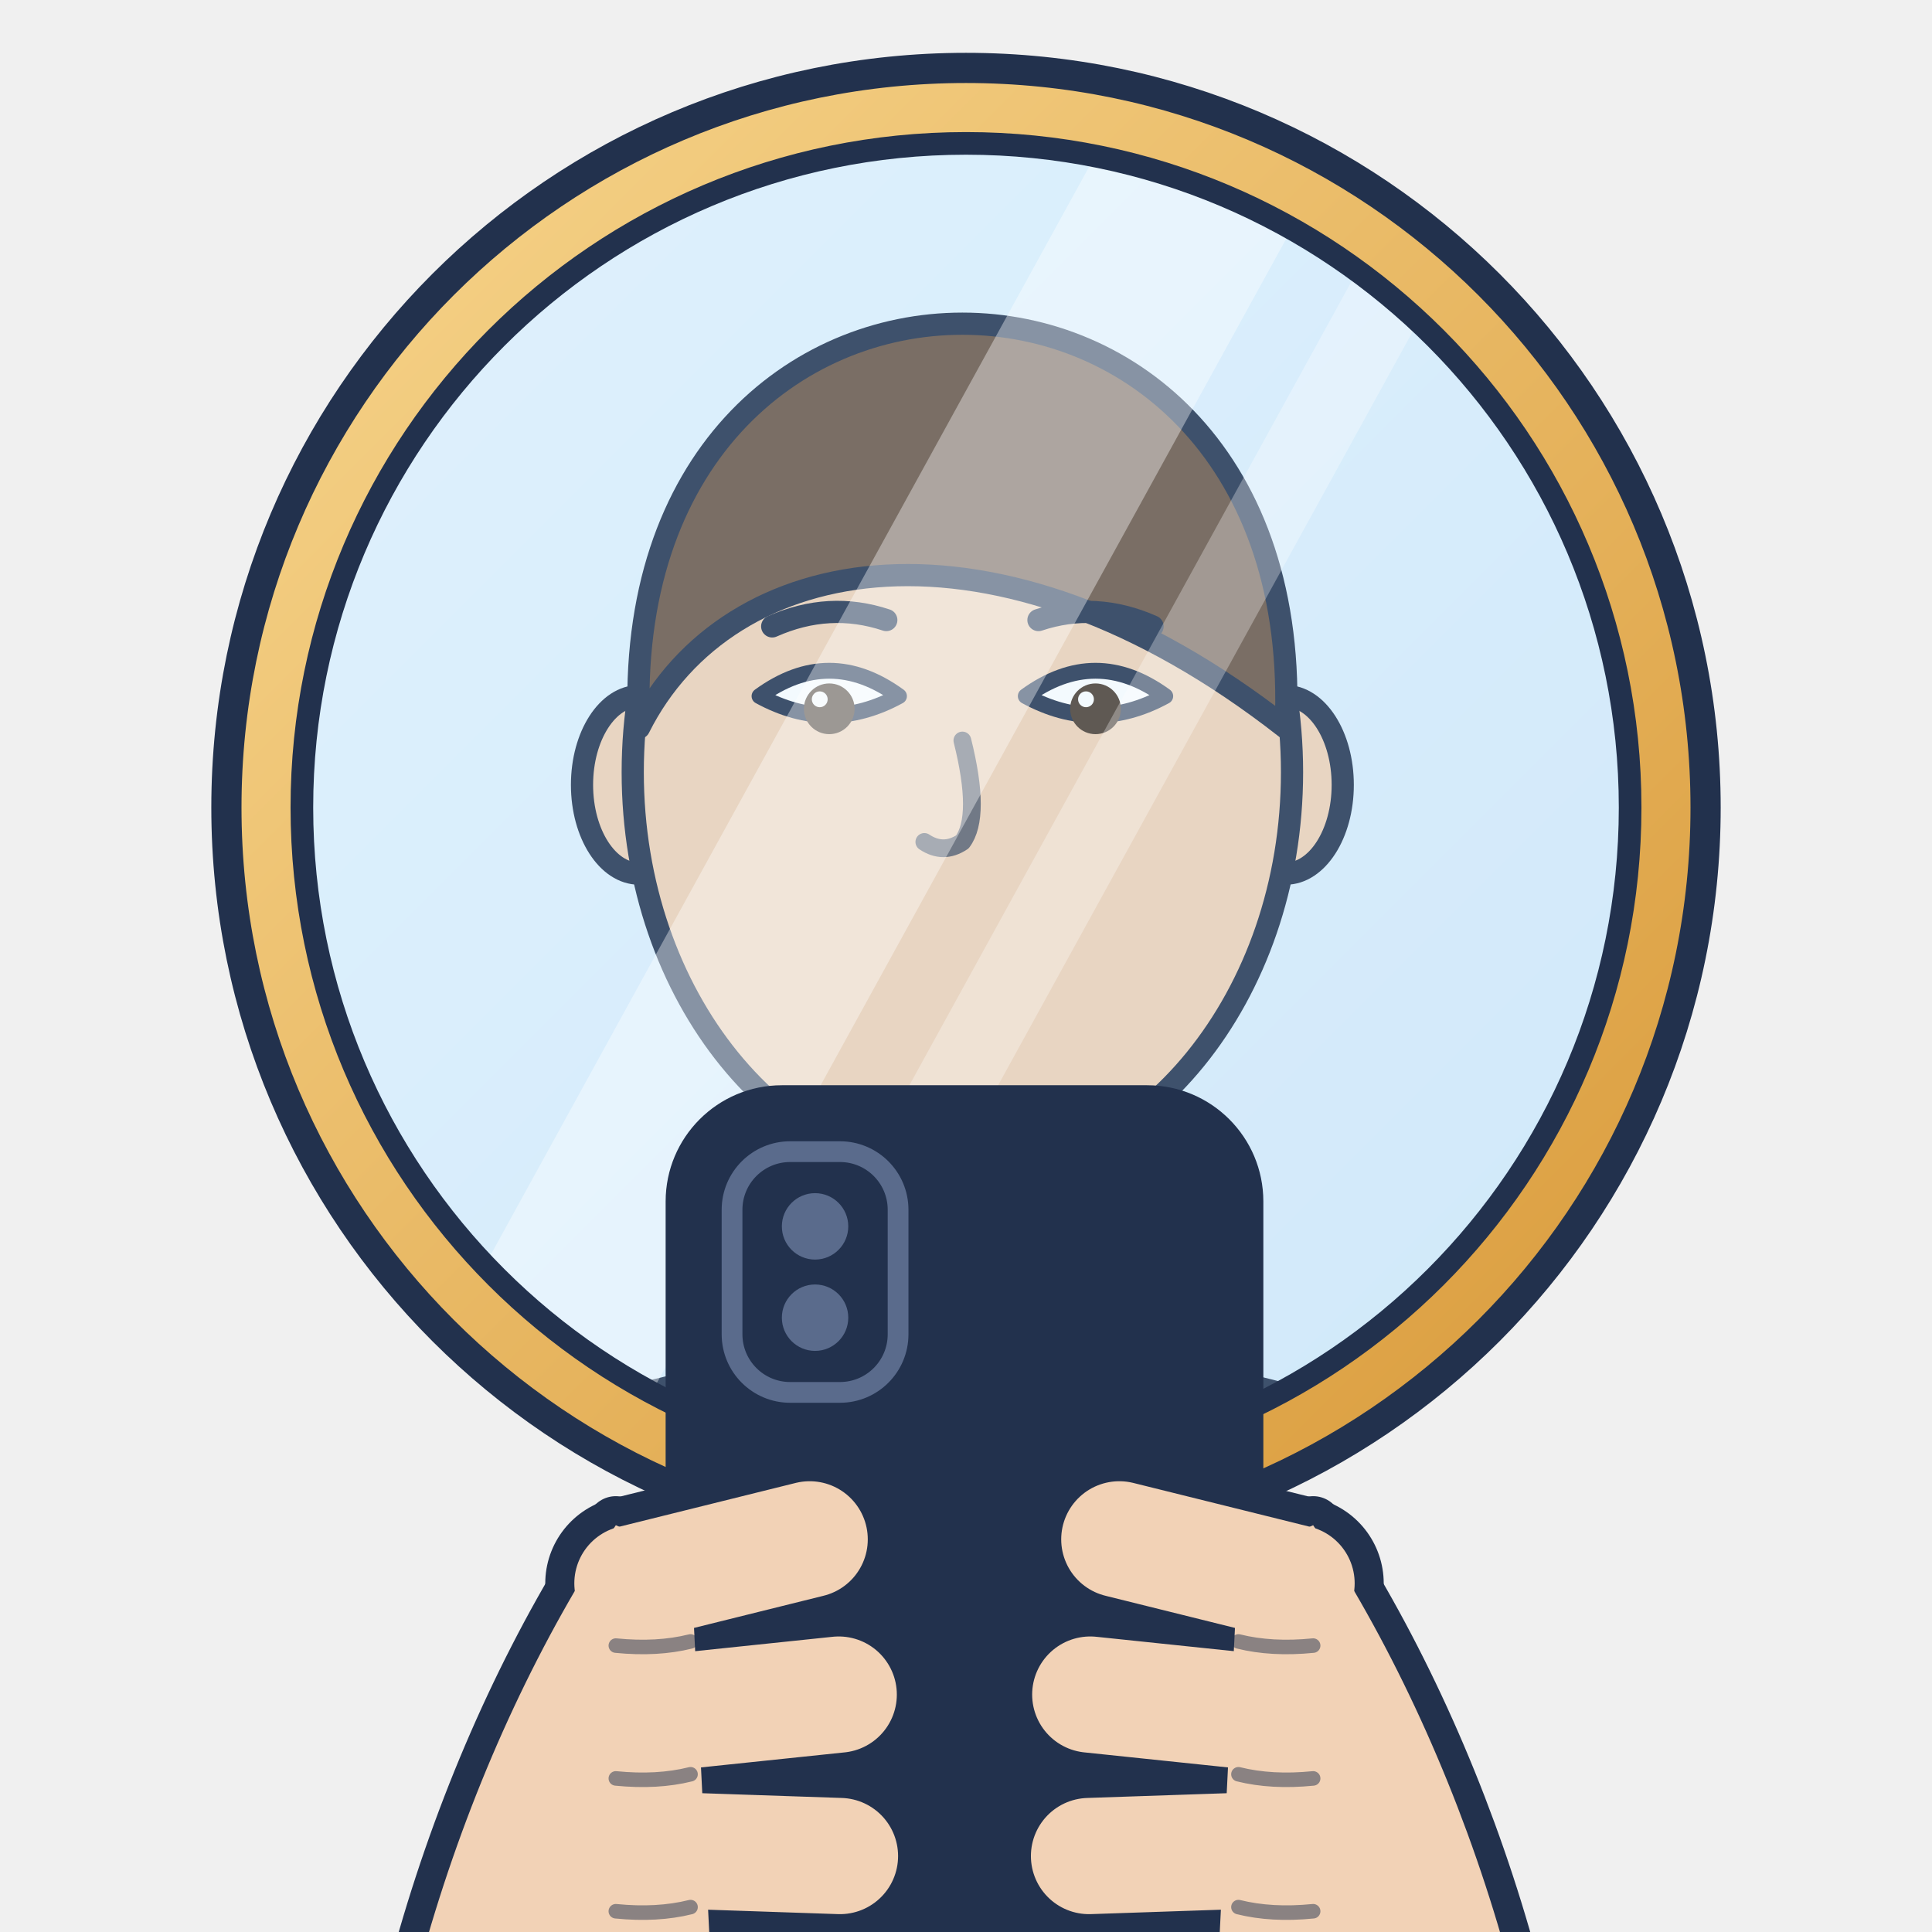
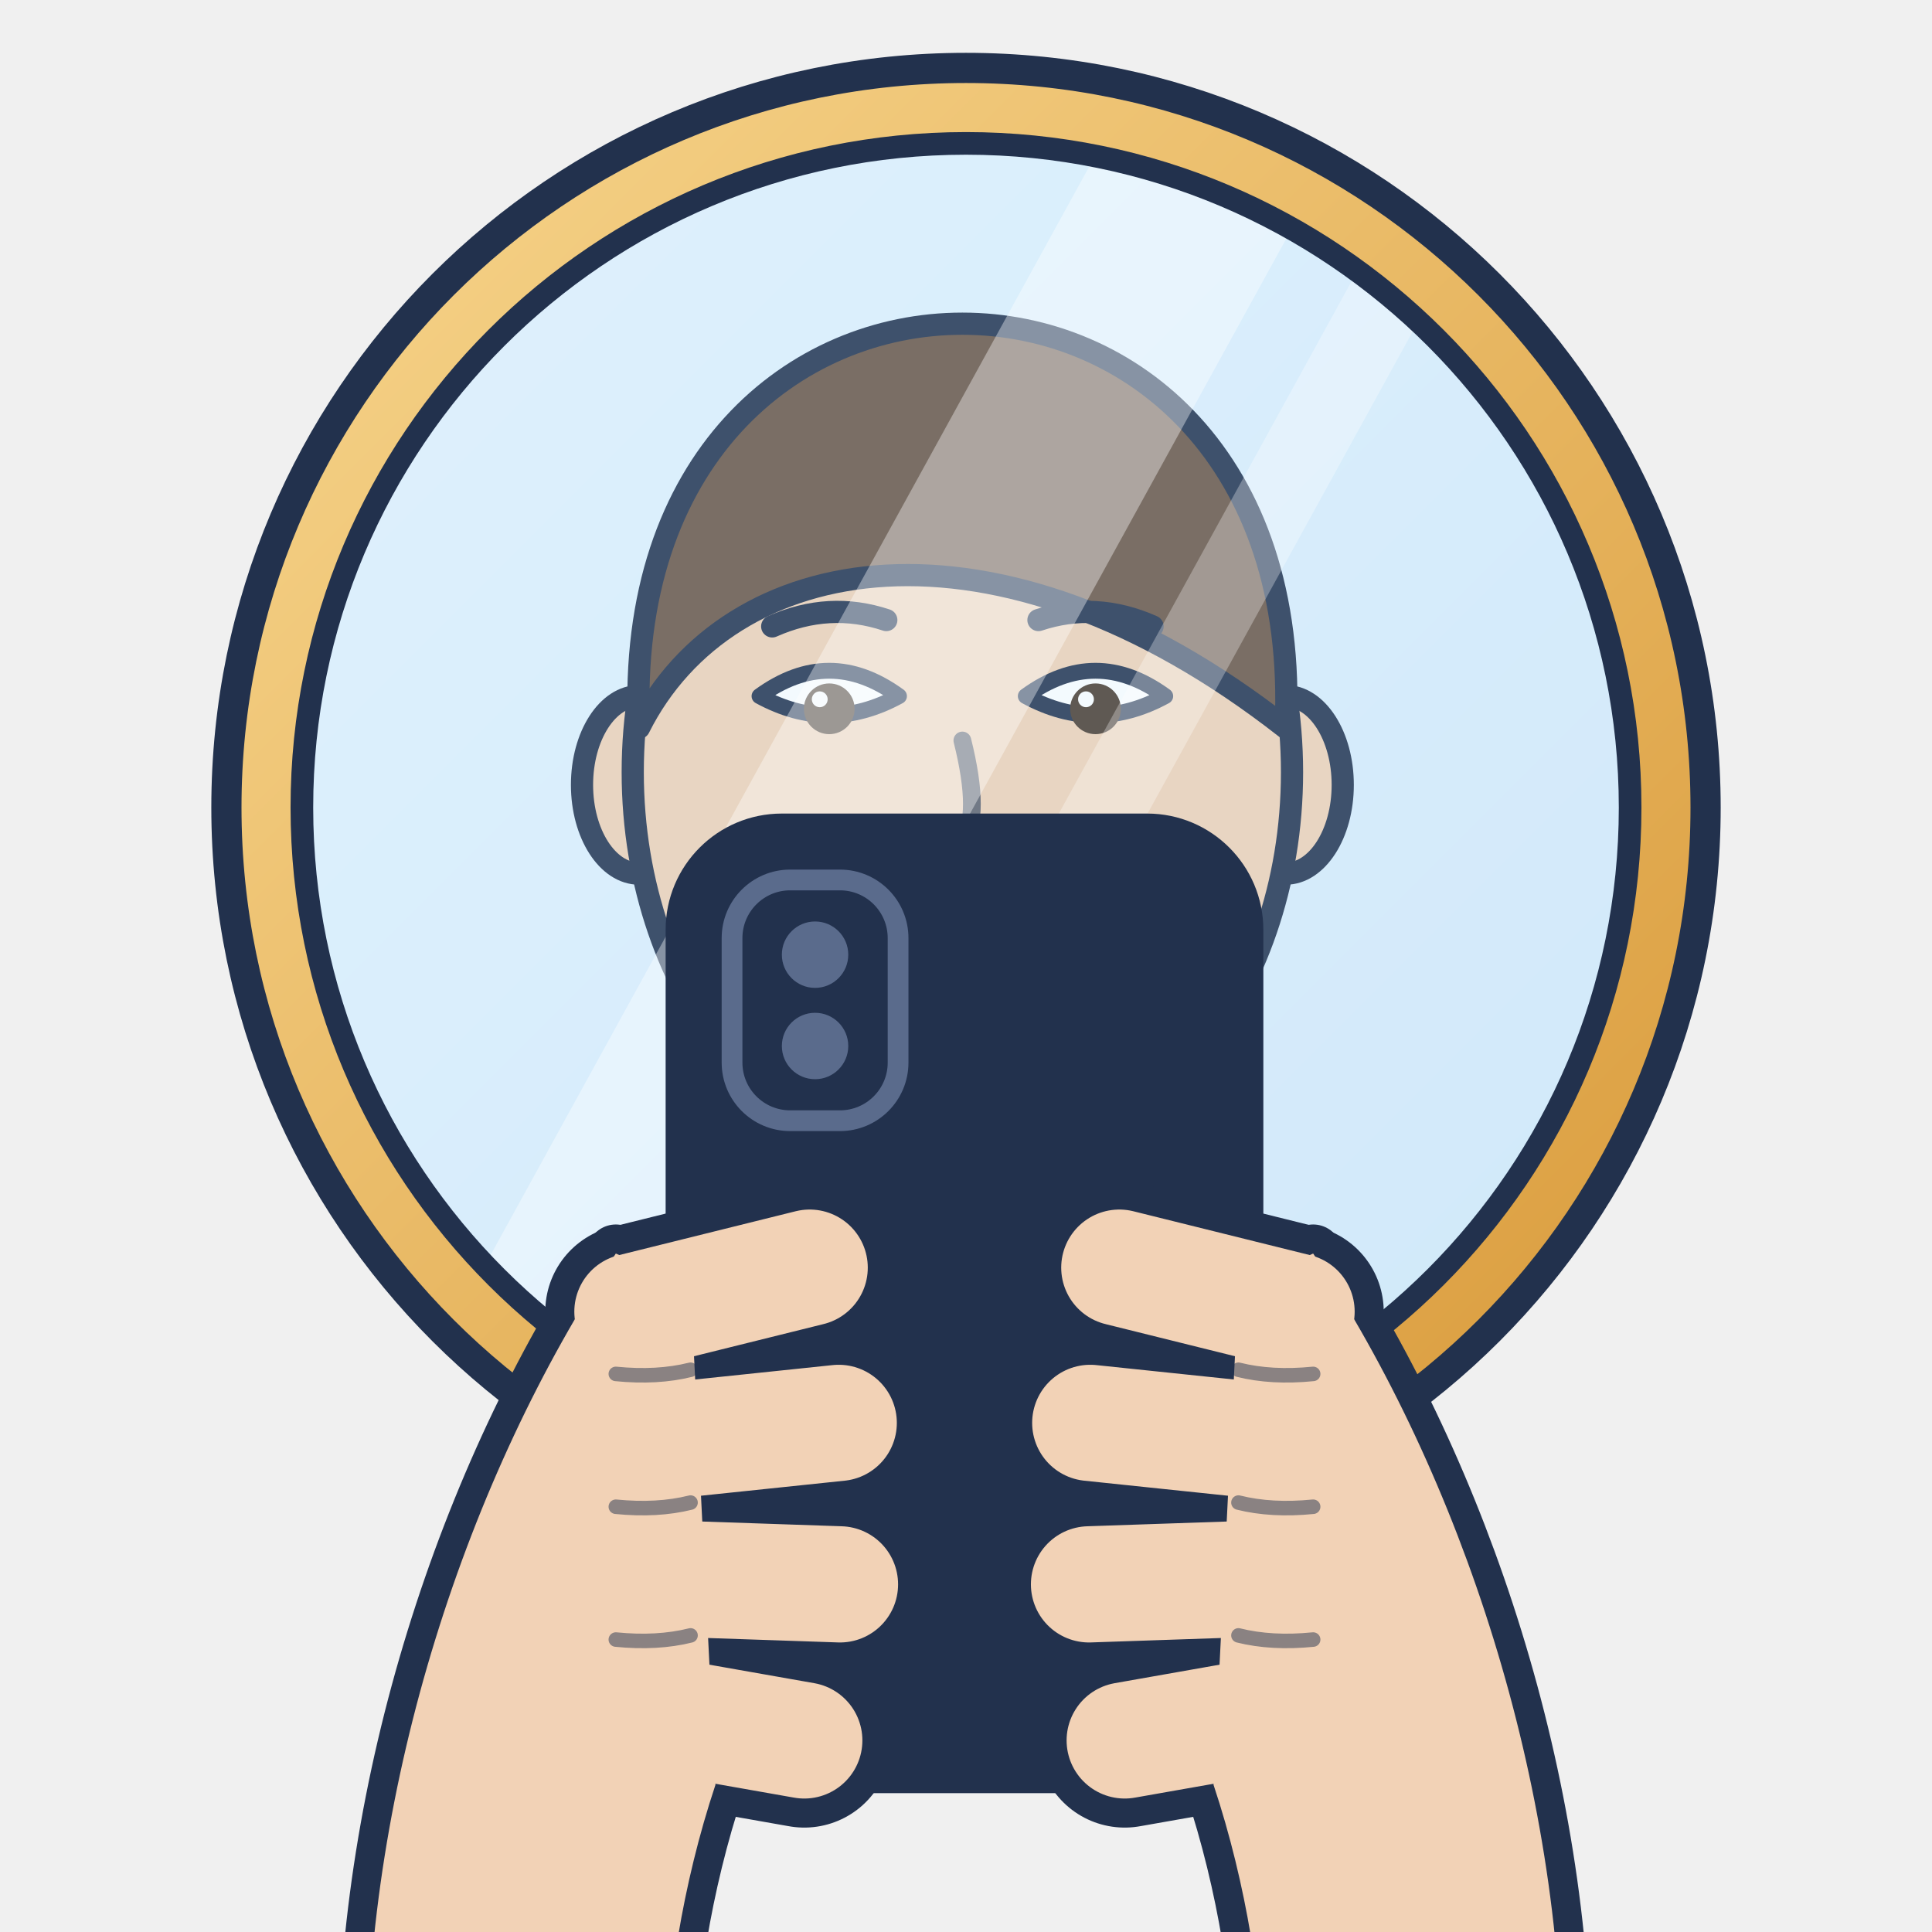
<svg xmlns="http://www.w3.org/2000/svg" width="512" height="512" viewBox="0 0 512 512">
  <defs>
    <linearGradient id="main" x1="0" y1="330" x2="0" y2="512" gradientUnits="userSpaceOnUse">
      <stop offset="0" stop-color="#FFC24D" />
      <stop offset="1" stop-color="#FF8A5B" />
    </linearGradient>
    <linearGradient id="ecran" x1="0" y1="0" x2="0" y2="1">
      <stop offset="0" stop-color="#7EC8F2" />
      <stop offset="1" stop-color="#FFD9A8" />
    </linearGradient>
    <linearGradient id="soleil" x1="0" y1="0" x2="0" y2="1">
      <stop offset="0" stop-color="#FFC24D" />
      <stop offset="1" stop-color="#FF8A5B" />
    </linearGradient>
  </defs>
  <defs>
    <linearGradient id="fond-miroir" x1="0" y1="0" x2="1" y2="1">
      <stop offset="0" stop-color="#EAF6FF" />
      <stop offset="1" stop-color="#CFE6F7" />
    </linearGradient>
    <linearGradient id="cadre" x1="0" y1="0" x2="1" y2="1">
      <stop offset="0" stop-color="#F7D58C" />
      <stop offset="1" stop-color="#D99A3A" />
    </linearGradient>
  </defs>
  <clipPath id="cadre-total">
    <rect width="512" height="512" />
  </clipPath>
  <g clip-path="url(#cadre-total)">
    <clipPath id="glace">
      <ellipse cx="256" cy="214" rx="176" ry="176" />
    </clipPath>
    <g clip-path="url(#glace)">
      <rect width="512" height="512" fill="url(#fond-miroir)" />
      <g transform="translate(40 40) scale(0.84)">
        <g transform="translate(512 0) scale(-1 1)">
          <path d="M40 540 C40 430 120 392 200 384 L312 384 C392 392 472 430 472 540 Z" fill="#3E8EE0" stroke="#22314D" stroke-width="7" stroke-linejoin="round" />
          <rect x="222" y="300" width="68" height="96" rx="20" fill="#E2B996" stroke="#22314D" stroke-width="7" />
          <ellipse cx="154" cy="200" rx="18" ry="28" fill="#F2D2B6" stroke="#22314D" stroke-width="7" />
          <ellipse cx="358" cy="200" rx="18" ry="28" fill="#F2D2B6" stroke="#22314D" stroke-width="7" />
          <ellipse cx="256" cy="196" rx="104" ry="128" fill="#F2D2B6" stroke="#22314D" stroke-width="7" />
          <path d="M154 182 C146 12 366 12 358 182 C330 126 246 110 154 182 Z" fill="#6B5444" stroke="#22314D" stroke-width="7" stroke-linejoin="round" />
          <path d="M196 150 Q214 142 232 148 M280 148 Q298 142 316 150" fill="none" stroke="#22314D" stroke-width="7" stroke-linecap="round" />
          <path d="M256 186 Q250 210 256 218 Q262 222 268 218" fill="none" stroke="#22314D" stroke-width="5.6" stroke-linecap="round" stroke-linejoin="round" opacity=".7" />
          <path d="M192 172 Q214 156 236 172 Q214 184 192 172 Z" fill="#FFFFFF" stroke="#22314D" stroke-width="5" stroke-linejoin="round" />
          <circle cx="214" cy="176" r="8" fill="#4A3A2E" />
          <circle cx="217" cy="173" r="2.5" fill="#FFFFFF" />
          <path d="M276 172 Q298 156 320 172 Q298 184 276 172 Z" fill="#FFFFFF" stroke="#22314D" stroke-width="5" stroke-linejoin="round" />
          <circle cx="298" cy="176" r="8" fill="#4A3A2E" />
          <circle cx="301" cy="173" r="2.5" fill="#FFFFFF" />
        </g>
      </g>
      <rect x="60" y="18" width="392" height="392" fill="#BFE3FA" opacity=".18" />
      <path d="M303.04 18 L365.76 18 L150.16 410 L87.44 410 Z" fill="#FFFFFF" opacity="0.38" />
      <path d="M389.28 18 L412.8 18 L197.2 410 L173.68 410 Z" fill="#FFFFFF" opacity="0.3" />
    </g>
    <ellipse cx="256" cy="214" rx="186" ry="186" fill="none" stroke="url(#cadre)" stroke-width="20" />
    <ellipse cx="256" cy="214" rx="196" ry="196" fill="none" stroke="#22314D" stroke-width="8" />
    <ellipse cx="256" cy="214" rx="176" ry="176" fill="none" stroke="#22314D" stroke-width="6" />
-     <g transform="translate(-26 28) scale(1.10)">
+     <g transform="translate(-26 -44) scale(1.10)">
      <rect x="184" y="236" width="144" height="236" rx="28" fill="#22314D" stroke="#22314D" stroke-width="0" />
      <rect x="200" y="252" width="40" height="58" rx="14" fill="none" stroke="#5A6B8C" stroke-width="5" />
      <circle cx="220" cy="270" r="8" fill="#5A6B8C" />
      <circle cx="220" cy="292" r="8" fill="#5A6B8C" />
      <g>
        <line x1="176" y1="356" x2="218.7" y2="345.4" stroke="#22314D" stroke-width="42" stroke-linecap="round" />
        <line x1="176" y1="388" x2="225.7" y2="382.8" stroke="#22314D" stroke-width="42" stroke-linecap="round" />
        <line x1="176" y1="420" x2="226.0" y2="421.7" stroke="#22314D" stroke-width="42" stroke-linecap="round" />
        <line x1="176" y1="452" x2="217.4" y2="459.3" stroke="#22314D" stroke-width="42" stroke-linecap="round" />
        <path d="M112 540 C112 470 136 396 172 342 L190 350 L196 470 C188 494 184 520 184 540 Z" fill="#22314D" stroke="#22314D" stroke-width="14" stroke-linejoin="round" />
        <line x1="176" y1="356" x2="218.7" y2="345.4" stroke="#F2D2B6" stroke-width="28" stroke-linecap="round" />
        <line x1="176" y1="388" x2="225.7" y2="382.8" stroke="#F2D2B6" stroke-width="28" stroke-linecap="round" />
        <line x1="176" y1="420" x2="226.0" y2="421.7" stroke="#F2D2B6" stroke-width="28" stroke-linecap="round" />
        <line x1="176" y1="452" x2="217.4" y2="459.3" stroke="#F2D2B6" stroke-width="28" stroke-linecap="round" />
        <path d="M112 540 C112 470 136 396 172 342 L190 350 L196 470 C188 494 184 520 184 540 Z" fill="#F2D2B6" />
        <path d="M172 371 Q182 372 190 370" fill="none" stroke="#22314D" stroke-width="3.5" stroke-linecap="round" opacity=".5" />
        <path d="M172 403 Q182 404 190 402" fill="none" stroke="#22314D" stroke-width="3.5" stroke-linecap="round" opacity=".5" />
        <path d="M172 435 Q182 436 190 434" fill="none" stroke="#22314D" stroke-width="3.5" stroke-linecap="round" opacity=".5" />
      </g>
      <g transform="translate(512 0) scale(-1 1)">
        <line x1="176" y1="356" x2="218.7" y2="345.4" stroke="#22314D" stroke-width="42" stroke-linecap="round" />
        <line x1="176" y1="388" x2="225.7" y2="382.8" stroke="#22314D" stroke-width="42" stroke-linecap="round" />
        <line x1="176" y1="420" x2="226.0" y2="421.7" stroke="#22314D" stroke-width="42" stroke-linecap="round" />
        <line x1="176" y1="452" x2="217.4" y2="459.3" stroke="#22314D" stroke-width="42" stroke-linecap="round" />
        <path d="M112 540 C112 470 136 396 172 342 L190 350 L196 470 C188 494 184 520 184 540 Z" fill="#22314D" stroke="#22314D" stroke-width="14" stroke-linejoin="round" />
        <line x1="176" y1="356" x2="218.7" y2="345.4" stroke="#F2D2B6" stroke-width="28" stroke-linecap="round" />
        <line x1="176" y1="388" x2="225.7" y2="382.8" stroke="#F2D2B6" stroke-width="28" stroke-linecap="round" />
        <line x1="176" y1="420" x2="226.0" y2="421.7" stroke="#F2D2B6" stroke-width="28" stroke-linecap="round" />
        <line x1="176" y1="452" x2="217.4" y2="459.3" stroke="#F2D2B6" stroke-width="28" stroke-linecap="round" />
        <path d="M112 540 C112 470 136 396 172 342 L190 350 L196 470 C188 494 184 520 184 540 Z" fill="#F2D2B6" />
        <path d="M172 371 Q182 372 190 370" fill="none" stroke="#22314D" stroke-width="3.5" stroke-linecap="round" opacity=".5" />
        <path d="M172 403 Q182 404 190 402" fill="none" stroke="#22314D" stroke-width="3.5" stroke-linecap="round" opacity=".5" />
        <path d="M172 435 Q182 436 190 434" fill="none" stroke="#22314D" stroke-width="3.5" stroke-linecap="round" opacity=".5" />
      </g>
    </g>
  </g>
</svg>
